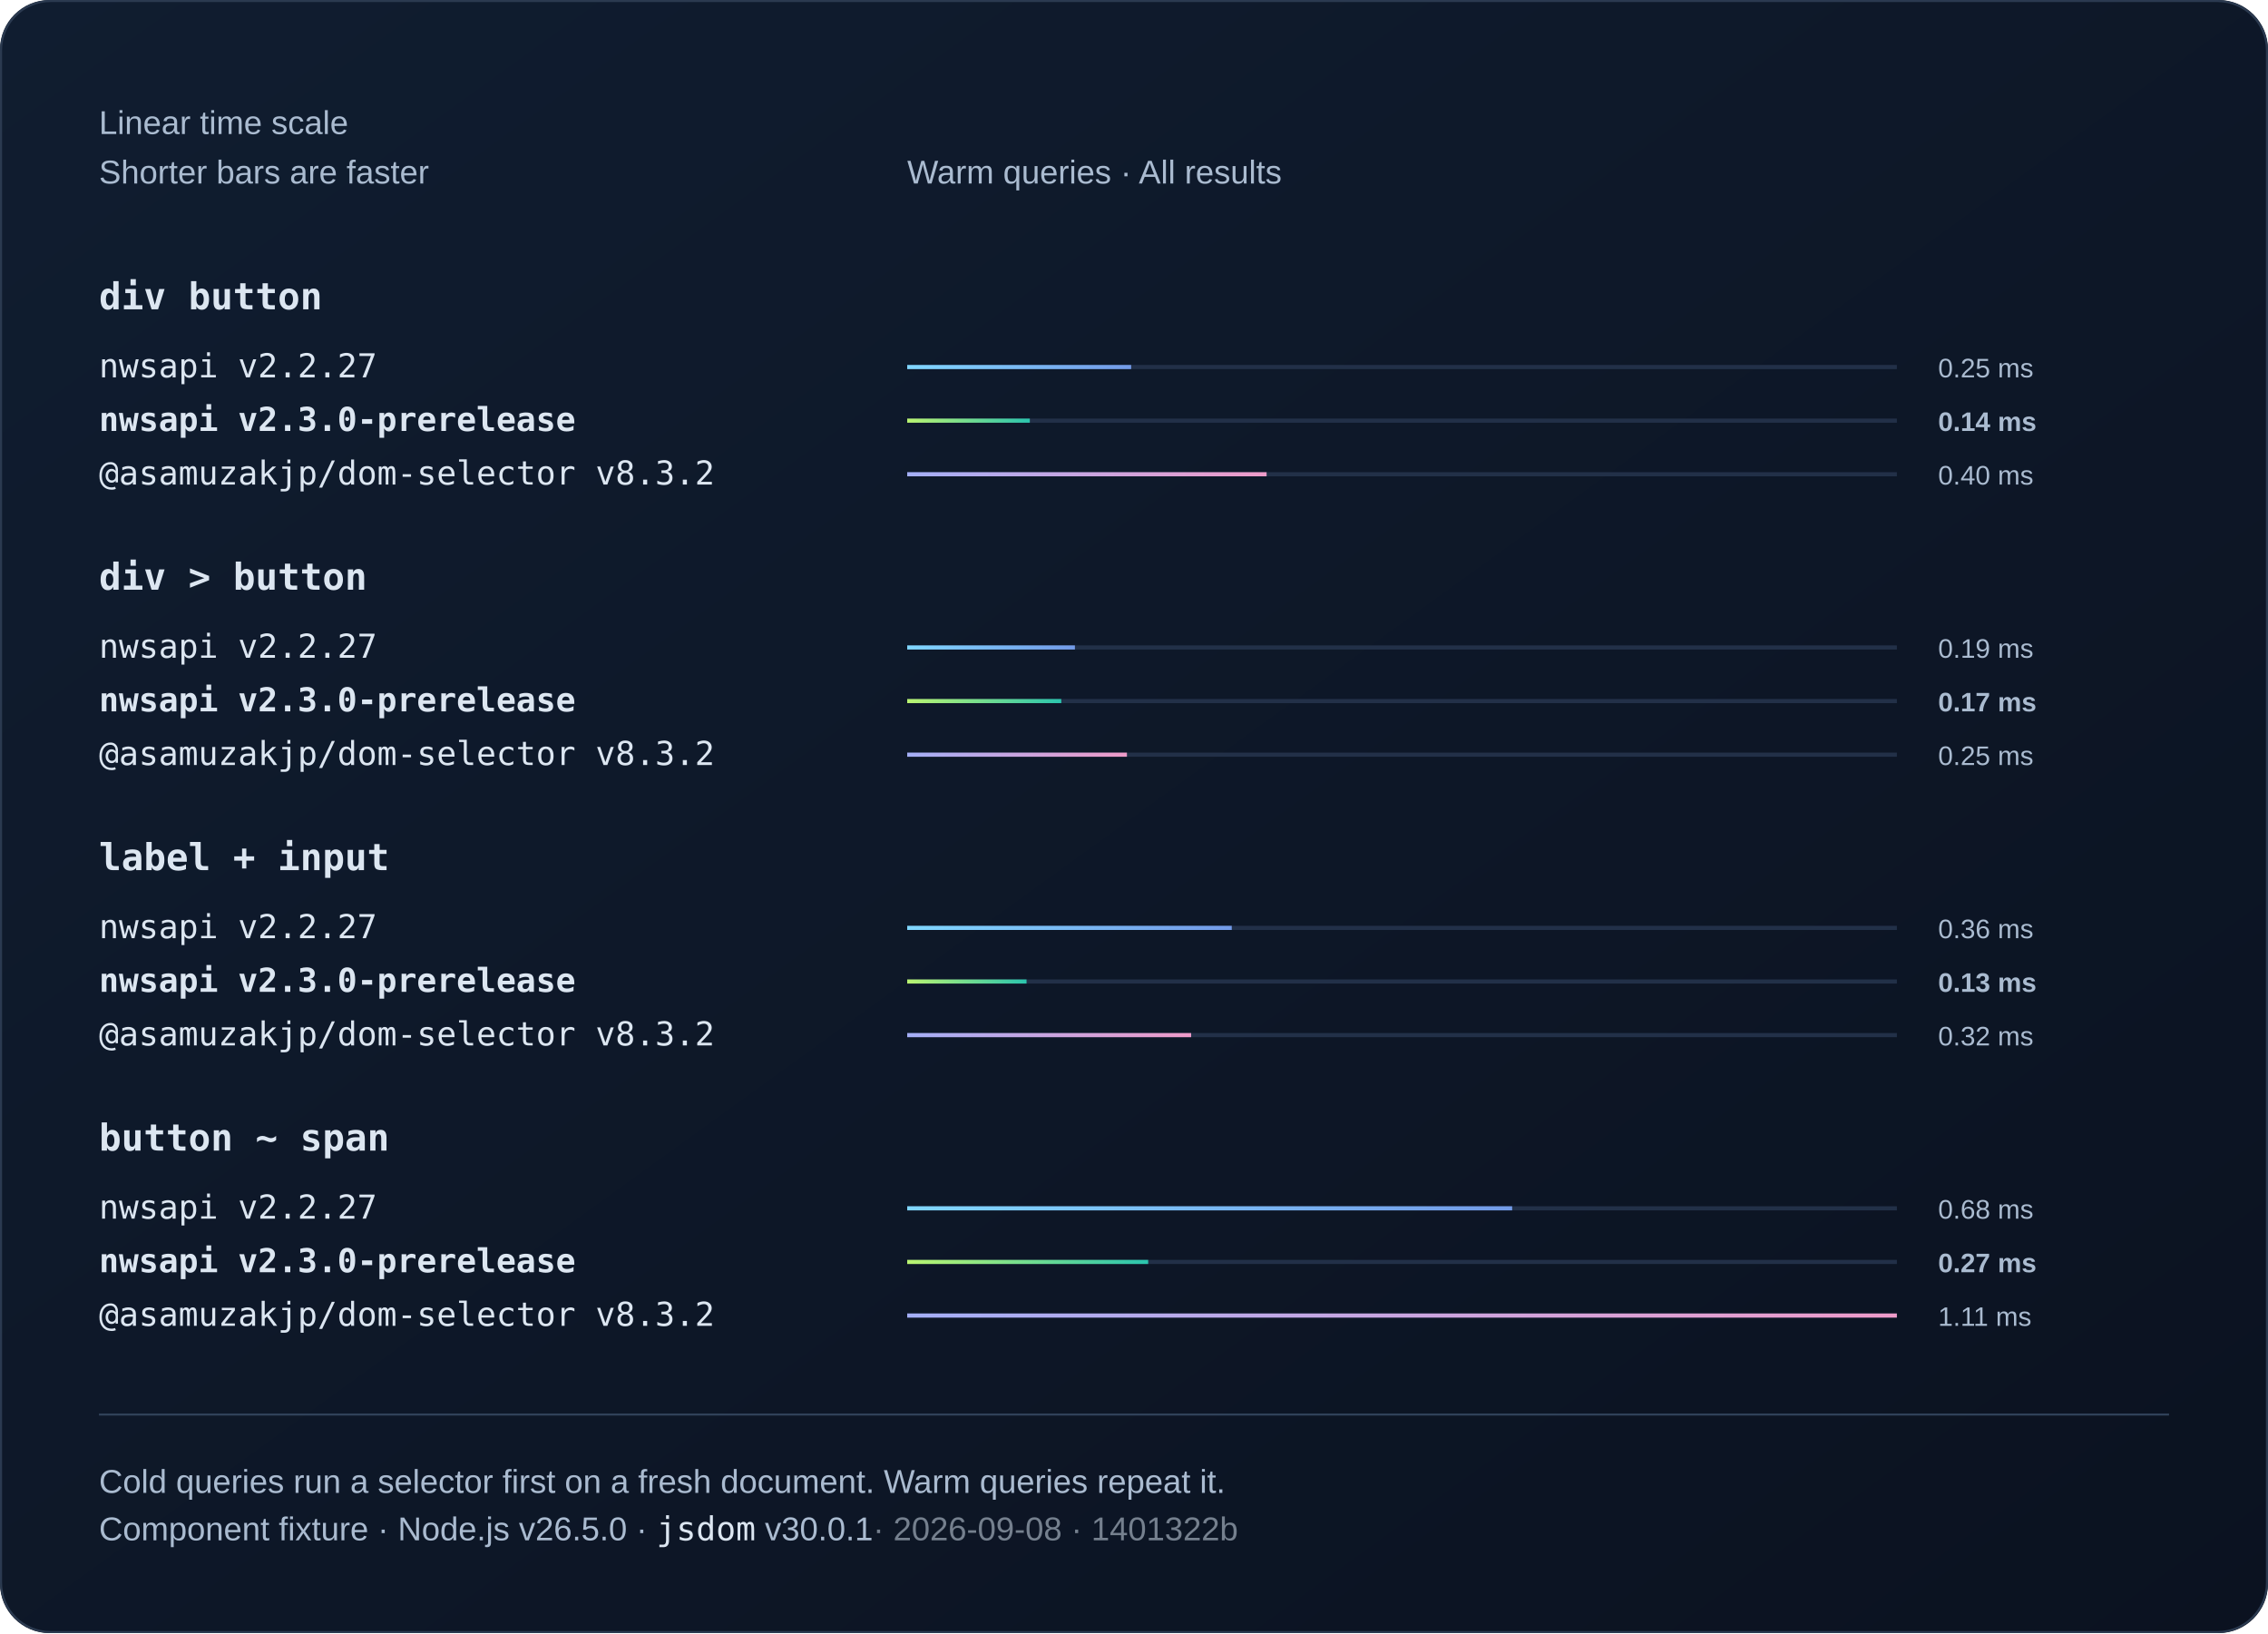
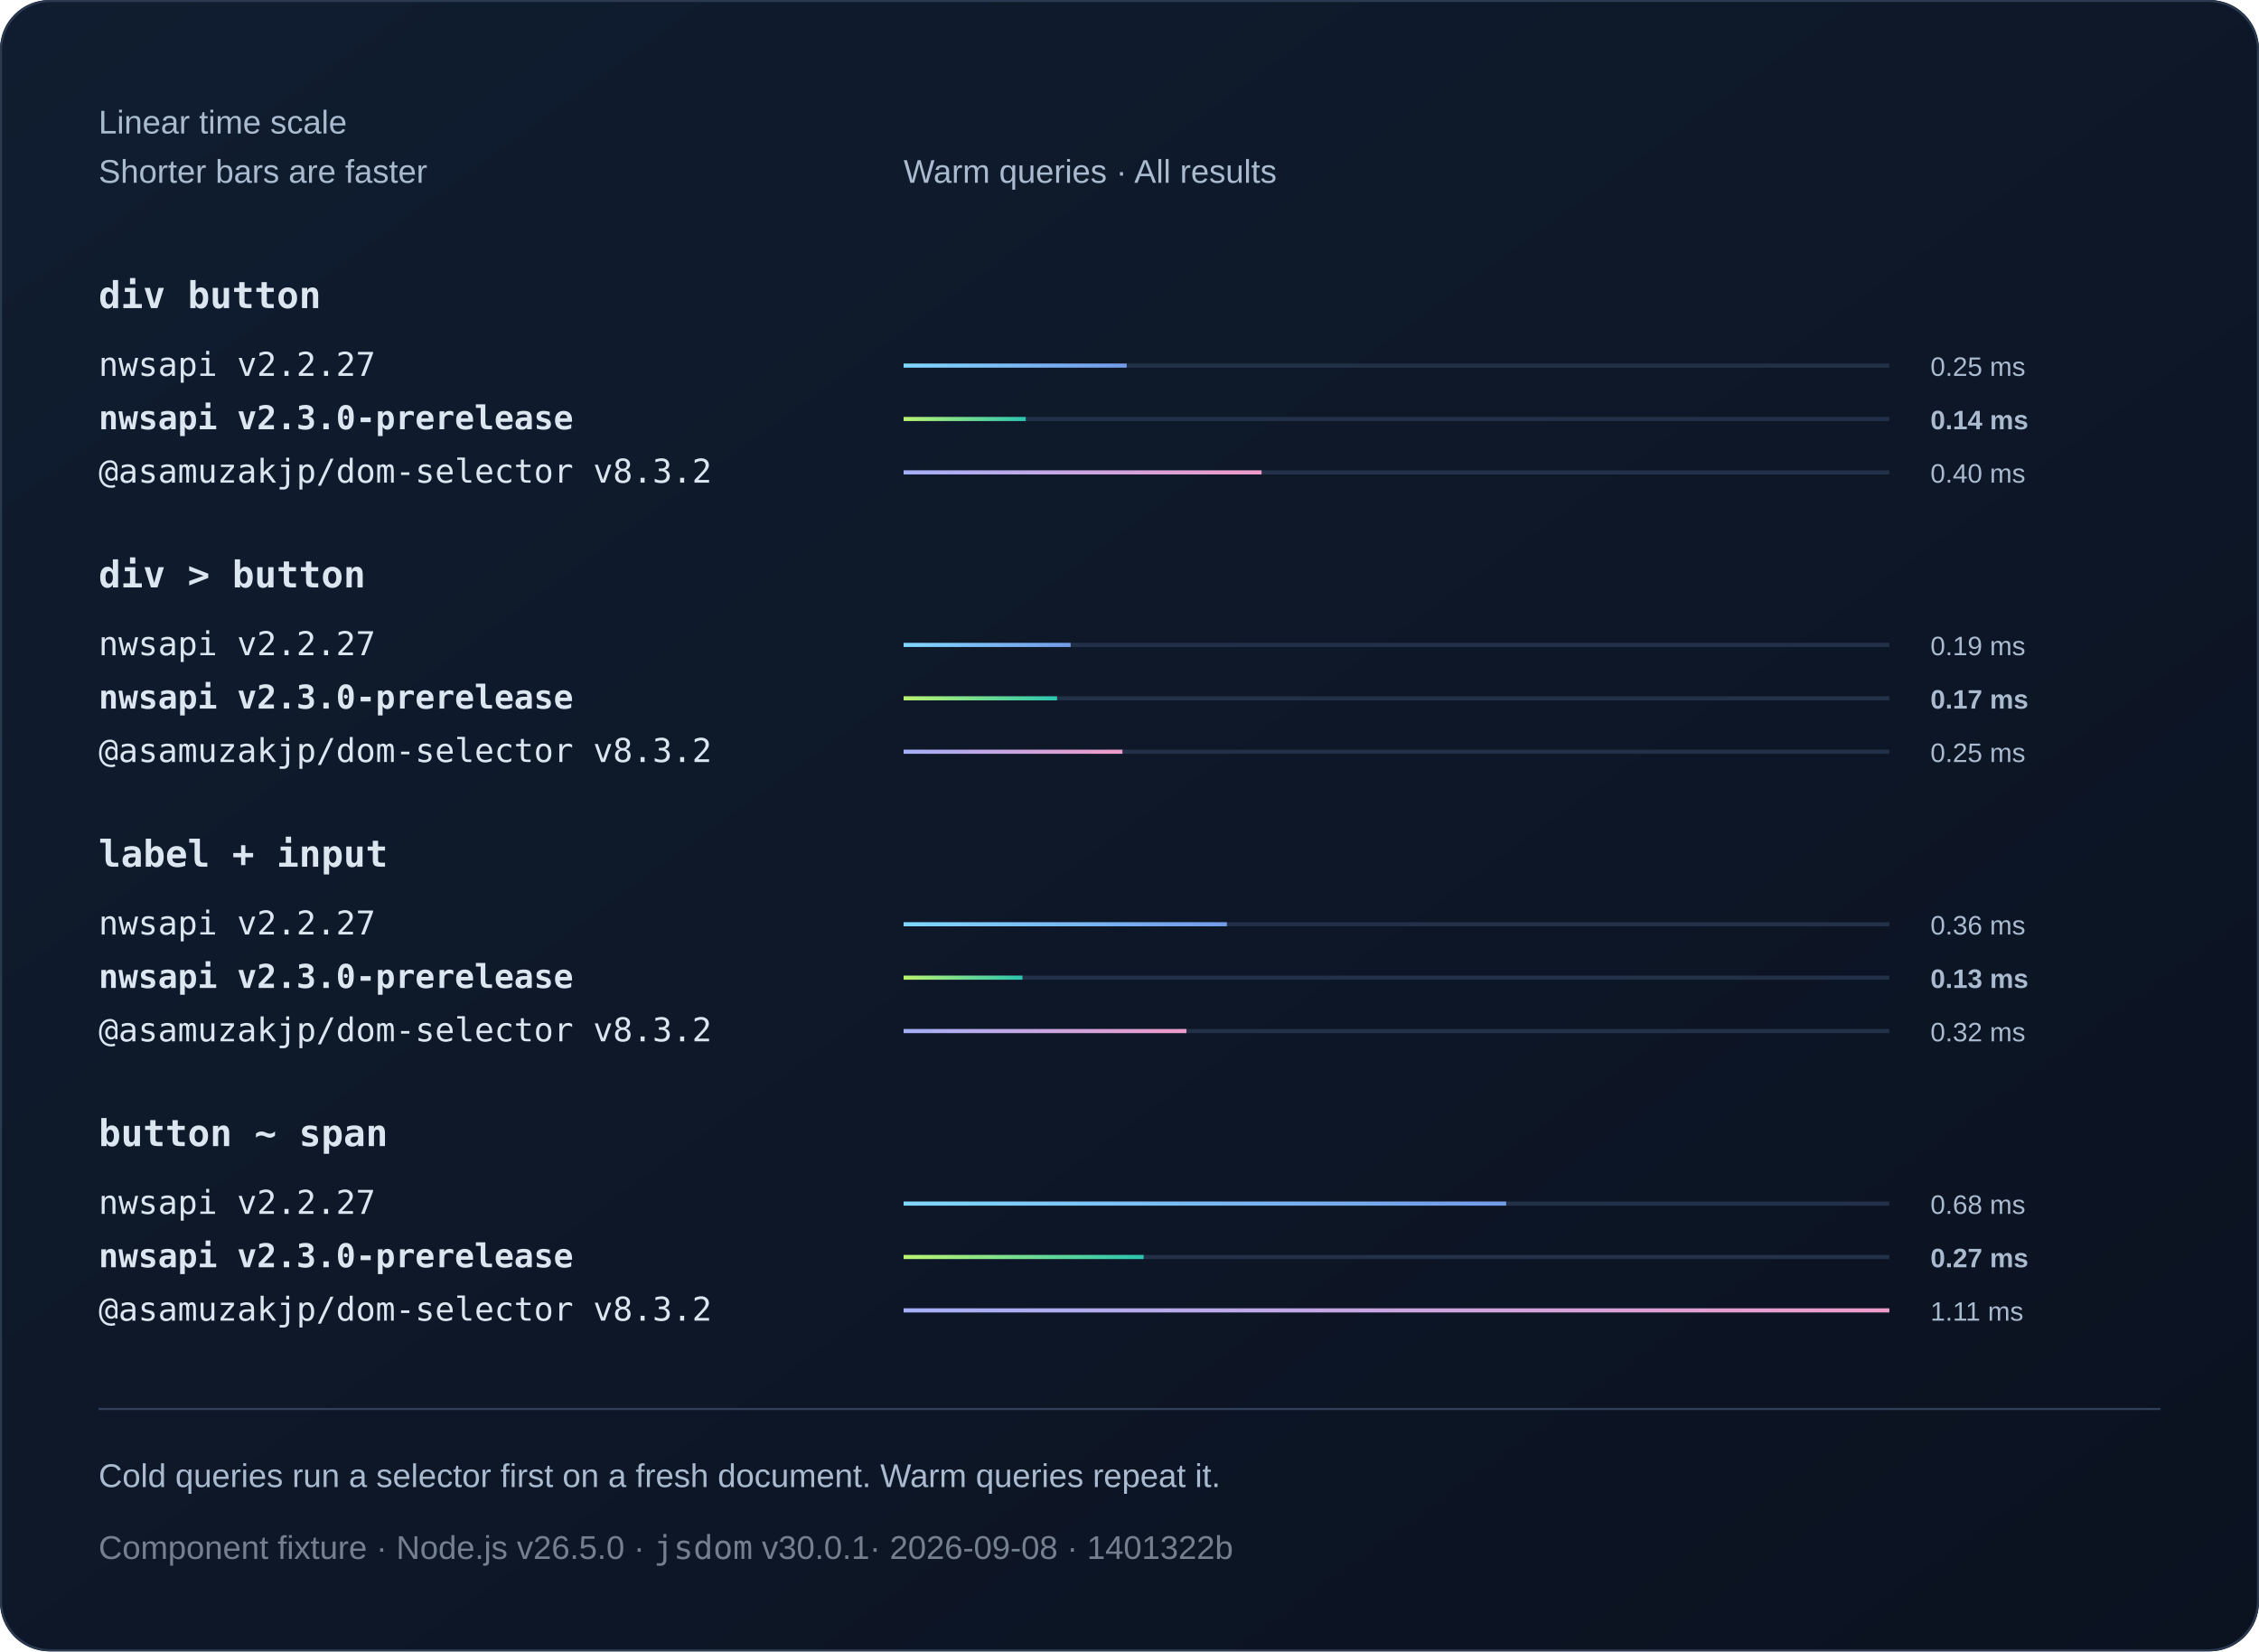
- <svg xmlns="http://www.w3.org/2000/svg" width="1100" height="792" viewBox="0 0 1100 792" role="img">
+ <svg xmlns="http://www.w3.org/2000/svg" width="1100" height="804" viewBox="0 0 1100 804" role="img">
  <defs>
    <linearGradient id="bg" x2="1" y2="1">
      <stop stop-color="#101d30" />
      <stop offset="1" stop-color="#0b1220" />
    </linearGradient>
    <linearGradient id="series0">
      <stop stop-color="#80d7ff" />
      <stop offset="1" stop-color="#739be8" />
    </linearGradient>
    <linearGradient id="series1">
      <stop stop-color="#baf471" />
      <stop offset="1" stop-color="#2bc5ae" />
    </linearGradient>
    <linearGradient id="series2">
      <stop stop-color="#a4aff7" />
      <stop offset="1" stop-color="#ef9bc9" />
    </linearGradient>
  </defs>
  <style>text{font-family:Arial,Helvetica,sans-serif;fill:#f0f5fa}
.muted{fill:#aabbd0;font:16px Arial,Helvetica,sans-serif}
.code{font:18px Consolas,Menlo,monospace;fill:#dce6f1}
.note .code{font:16px Consolas,Menlo,monospace}
+ .metadata,.metadata .code{fill:#75808e}
.comparison{font-size:14px;font-variant-numeric:tabular-nums}
.tick{fill:#aabbd0;font-size:12px}
.time{fill:#aabbd0;font-size:13px;font-variant-numeric:tabular-nums}
.engine{font-size:16px}.selector{font-weight:600}.bar{transform-box:fill-box;transform-origin:left center;animation:fill 800ms ease-out 1 both}@keyframes fill{from{transform:scaleX(0)}to{transform:scaleX(1)}}@media(prefers-reduced-motion:reduce){.bar{animation:none}}</style>
-   <rect width="1100" height="792" rx="24" fill="url(#bg)" />
-   <rect x=".5" y=".5" width="1099" height="791" rx="24" fill="none" stroke="#2b3a50" />
+   <rect width="1100" height="804" rx="24" fill="url(#bg)" />
+   <rect x=".5" y=".5" width="1099" height="803" rx="24" fill="none" stroke="#2b3a50" />
  <text x="48" y="65" class="muted">Linear time scale</text>
  <text x="48" y="89" class="muted">Shorter bars are faster</text>
  <text x="440" y="89" class="muted">Warm queries · All results</text>
  <text x="48" y="150" class="code selector">div button</text>
  <g>
    <text x="48" y="183" class="code engine">nwsapi v2.2.27</text>
    <path d="M440 178h480" stroke="#223048" stroke-width="2" />
    <rect class="bar" x="440" y="177" width="108.62" height="2" fill="url(#series0)" />
    <text x="940" y="183" class="time">0.25 ms</text>
  </g>
  <g>
    <text x="48" y="209" class="code engine" style="font-weight:700">nwsapi v2.3.0-prerelease</text>
    <path d="M440 204h480" stroke="#223048" stroke-width="2" />
    <rect class="bar" x="440" y="203" width="59.47" height="2" fill="url(#series1)" />
    <text x="940" y="209" class="time" style="font-weight:700">0.14 ms</text>
  </g>
  <g>
    <text x="48" y="235" class="code engine">@asamuzakjp/dom-selector v8.3.2</text>
    <path d="M440 230h480" stroke="#223048" stroke-width="2" />
    <rect class="bar" x="440" y="229" width="174.31" height="2" fill="url(#series2)" />
    <text x="940" y="235" class="time">0.40 ms</text>
  </g>
  <text x="48" y="286" class="code selector">div &gt; button</text>
  <g>
    <text x="48" y="319" class="code engine">nwsapi v2.2.27</text>
    <path d="M440 314h480" stroke="#223048" stroke-width="2" />
    <rect class="bar" x="440" y="313" width="81.34" height="2" fill="url(#series0)" />
    <text x="940" y="319" class="time">0.19 ms</text>
  </g>
  <g>
    <text x="48" y="345" class="code engine" style="font-weight:700">nwsapi v2.3.0-prerelease</text>
    <path d="M440 340h480" stroke="#223048" stroke-width="2" />
    <rect class="bar" x="440" y="339" width="74.73" height="2" fill="url(#series1)" />
    <text x="940" y="345" class="time" style="font-weight:700">0.17 ms</text>
  </g>
  <g>
    <text x="48" y="371" class="code engine">@asamuzakjp/dom-selector v8.3.2</text>
    <path d="M440 366h480" stroke="#223048" stroke-width="2" />
    <rect class="bar" x="440" y="365" width="106.57" height="2" fill="url(#series2)" />
    <text x="940" y="371" class="time">0.25 ms</text>
  </g>
  <text x="48" y="422" class="code selector">label + input</text>
  <g>
    <text x="48" y="455" class="code engine">nwsapi v2.2.27</text>
    <path d="M440 450h480" stroke="#223048" stroke-width="2" />
    <rect class="bar" x="440" y="449" width="157.41" height="2" fill="url(#series0)" />
    <text x="940" y="455" class="time">0.36 ms</text>
  </g>
  <g>
    <text x="48" y="481" class="code engine" style="font-weight:700">nwsapi v2.3.0-prerelease</text>
    <path d="M440 476h480" stroke="#223048" stroke-width="2" />
    <rect class="bar" x="440" y="475" width="57.88" height="2" fill="url(#series1)" />
    <text x="940" y="481" class="time" style="font-weight:700">0.13 ms</text>
  </g>
  <g>
    <text x="48" y="507" class="code engine">@asamuzakjp/dom-selector v8.3.2</text>
    <path d="M440 502h480" stroke="#223048" stroke-width="2" />
    <rect class="bar" x="440" y="501" width="137.71" height="2" fill="url(#series2)" />
    <text x="940" y="507" class="time">0.32 ms</text>
  </g>
  <text x="48" y="558" class="code selector">button ~ span</text>
  <g>
    <text x="48" y="591" class="code engine">nwsapi v2.2.27</text>
    <path d="M440 586h480" stroke="#223048" stroke-width="2" />
    <rect class="bar" x="440" y="585" width="293.41" height="2" fill="url(#series0)" />
    <text x="940" y="591" class="time">0.68 ms</text>
  </g>
  <g>
    <text x="48" y="617" class="code engine" style="font-weight:700">nwsapi v2.3.0-prerelease</text>
    <path d="M440 612h480" stroke="#223048" stroke-width="2" />
    <rect class="bar" x="440" y="611" width="116.88" height="2" fill="url(#series1)" />
    <text x="940" y="617" class="time" style="font-weight:700">0.27 ms</text>
  </g>
  <g>
    <text x="48" y="643" class="code engine">@asamuzakjp/dom-selector v8.3.2</text>
    <path d="M440 638h480" stroke="#223048" stroke-width="2" />
    <rect class="bar" x="440" y="637" width="480" height="2" fill="url(#series2)" />
    <text x="940" y="643" class="time">1.11 ms</text>
  </g>
  <path d="M48 686h1004" stroke="#304159" />
  <text x="48" y="724" class="muted">Cold queries run a selector first on a fresh document. Warm queries repeat it.</text>
-   <text x="48" y="747" class="muted note">Component fixture · Node.js v26.5.0 · <tspan class="code">jsdom</tspan> v30.0.1<tspan fill="#75808e"> · 2026-09-08 · 1401322b</tspan>
+   <text x="48" y="759" class="muted note metadata">Component fixture · Node.js v26.5.0 · <tspan class="code">jsdom</tspan> v30.0.1<tspan fill="#75808e"> · 2026-09-08 · 1401322b</tspan>
  </text>
</svg>
